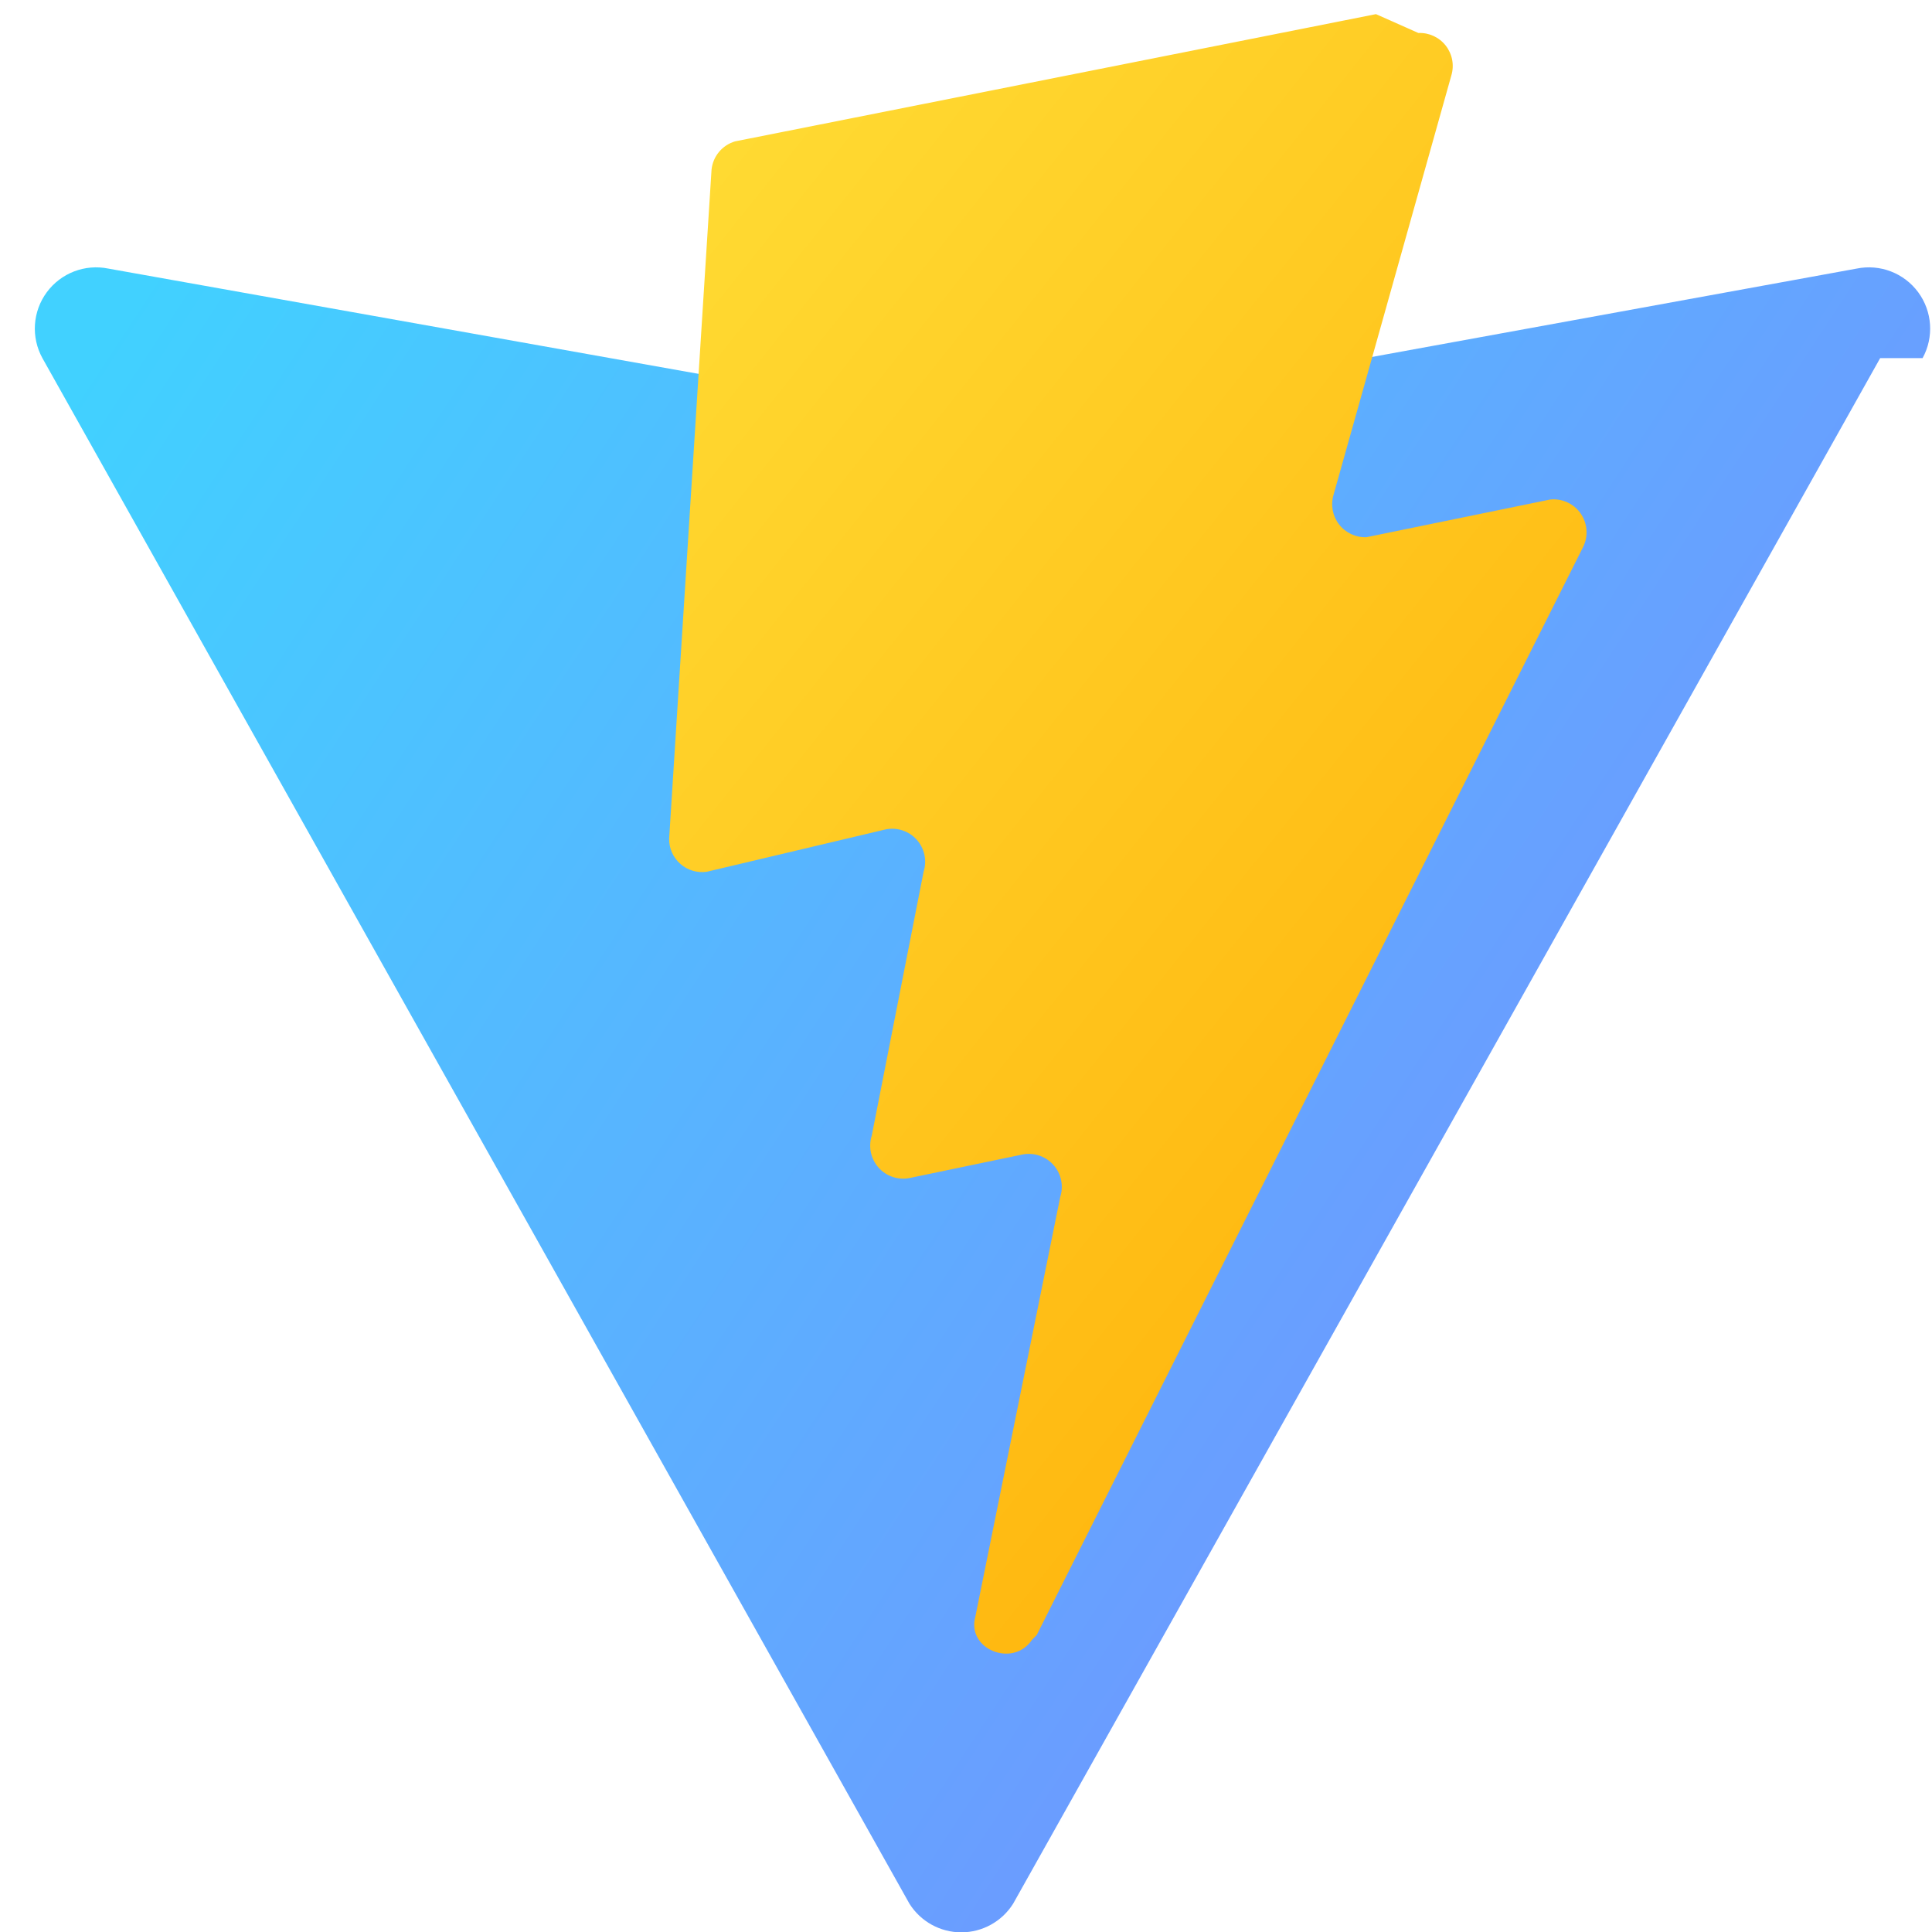
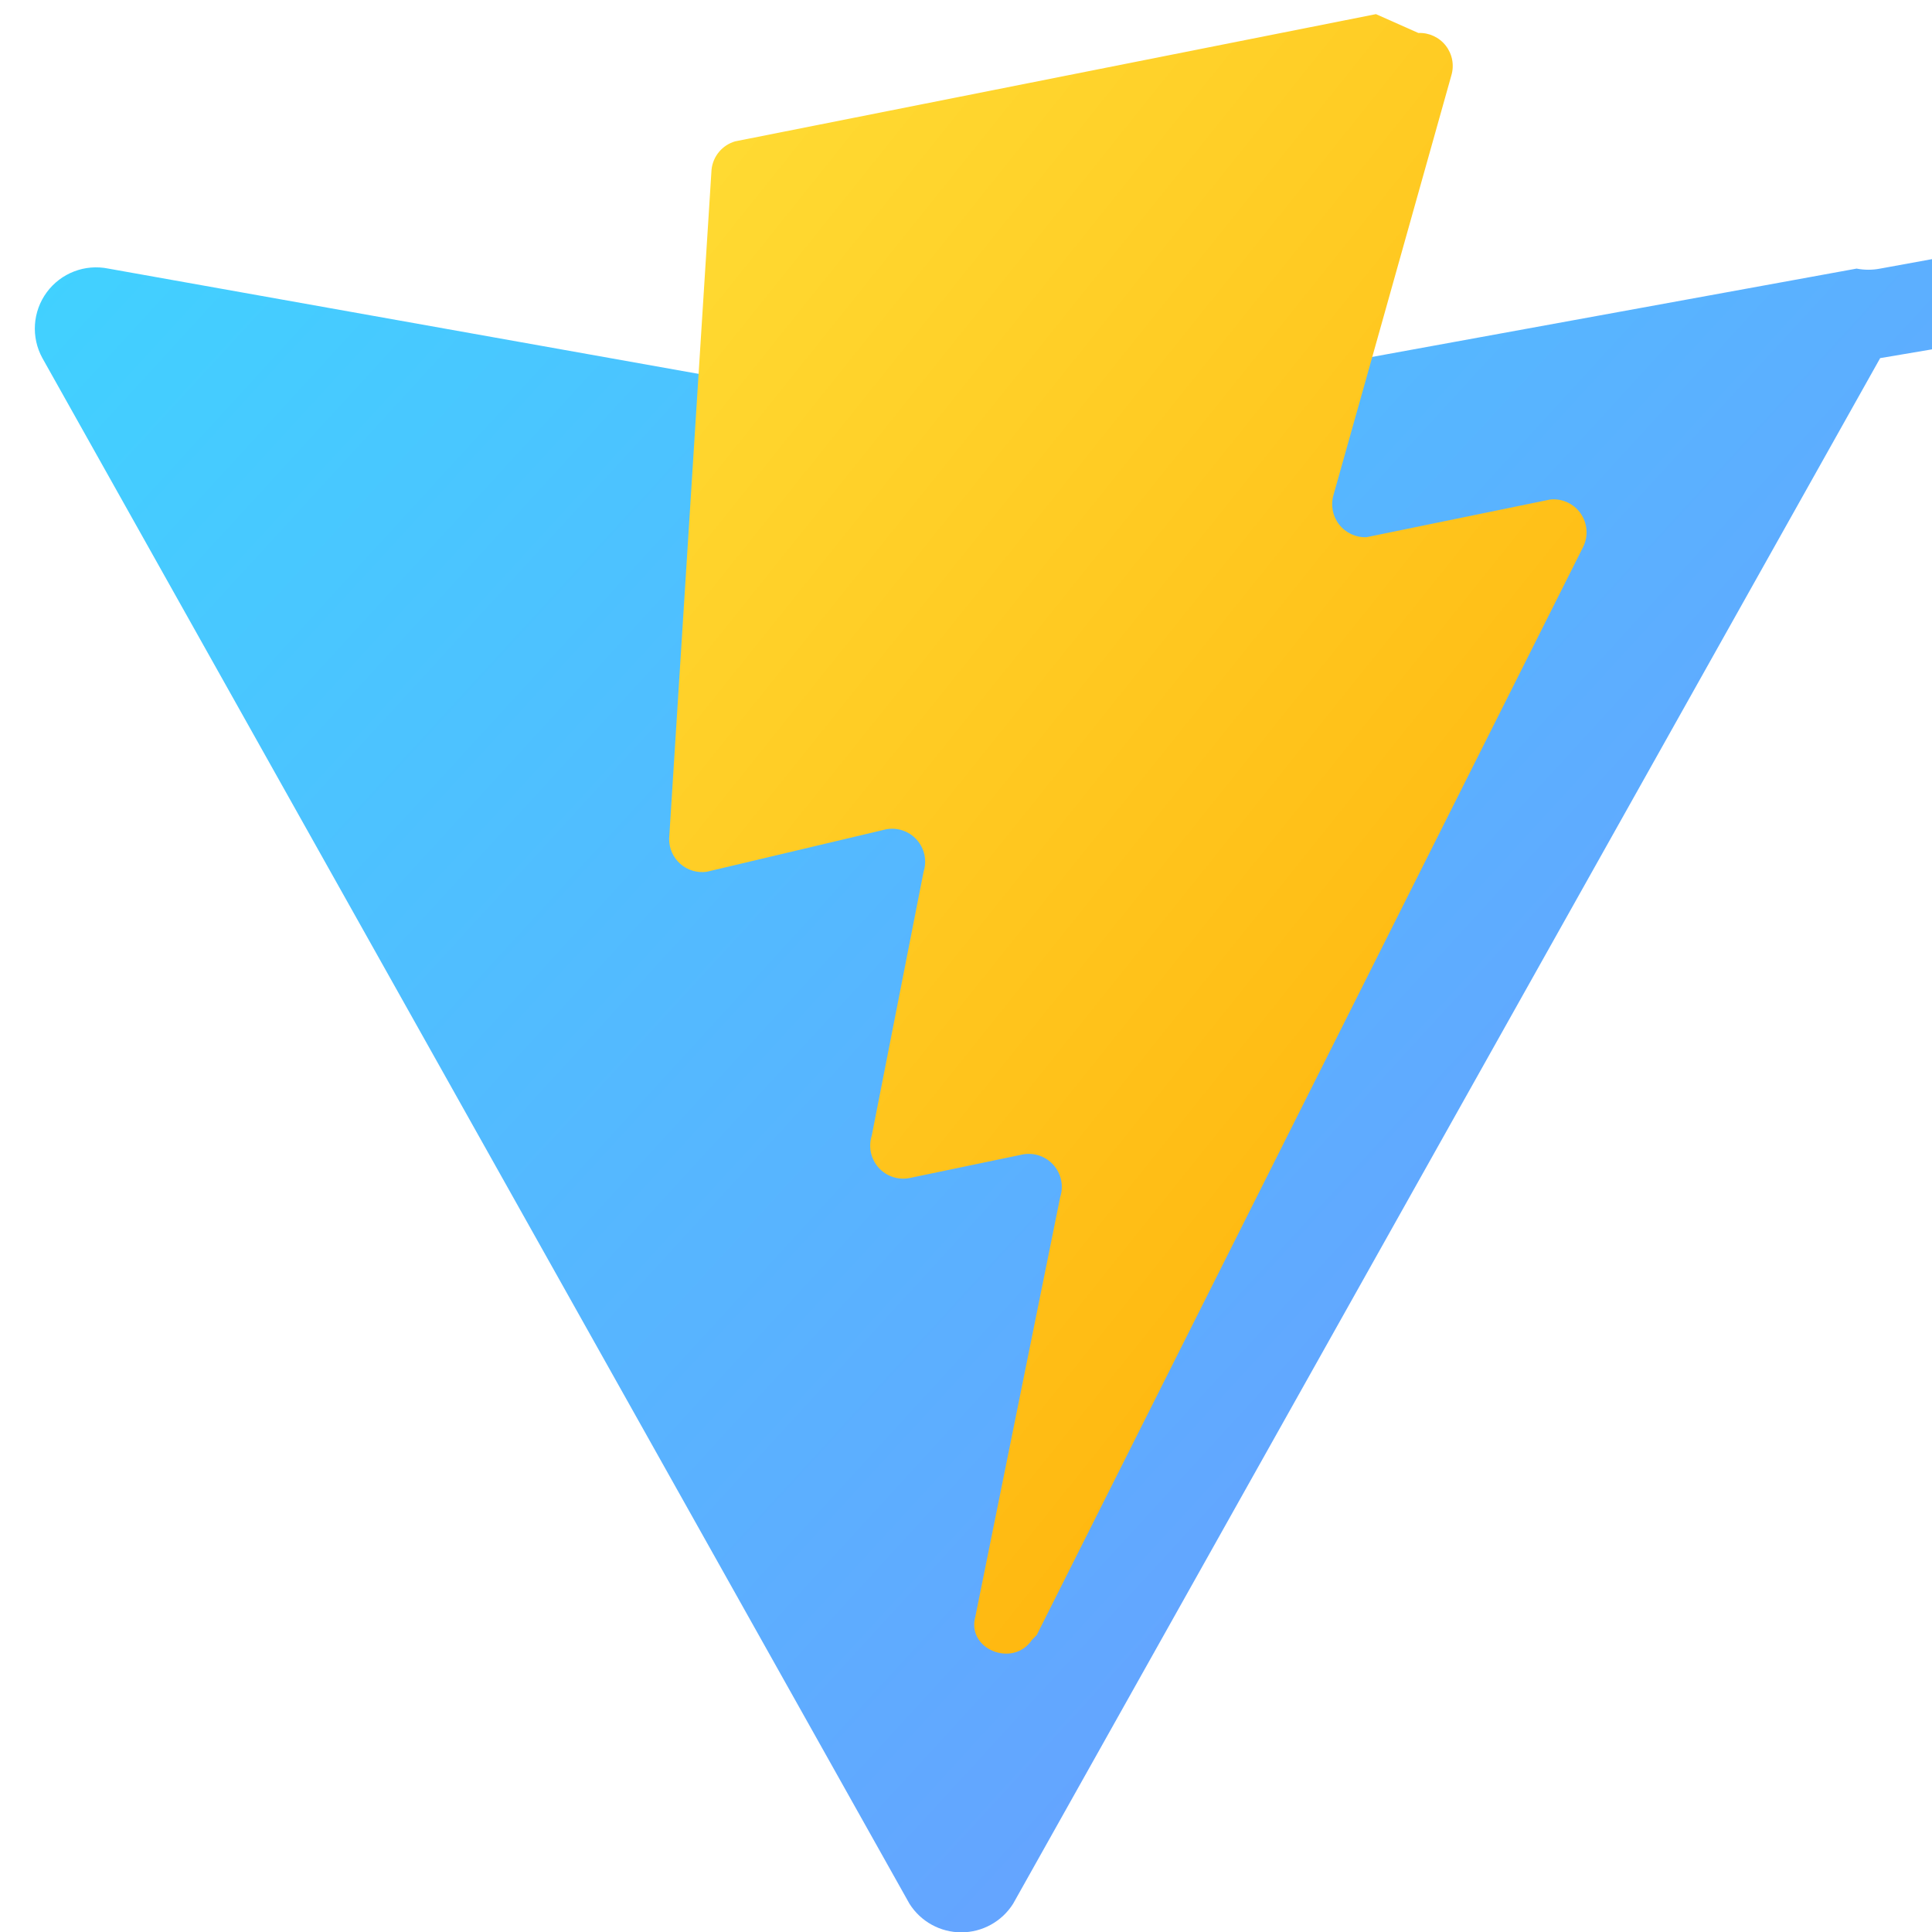
<svg xmlns="http://www.w3.org/2000/svg" viewBox="0 0 410 404" width="32" height="32">
  <defs>
    <linearGradient id="a" x1="6%" x2="235%" y1="0%" y2="135%">
      <stop offset="0%" stop-color="#41D1FF" />
      <stop offset="100%" stop-color="#BD34FE" />
    </linearGradient>
    <linearGradient id="b" x1="-2%" x2="91%" y1="-12%" y2="120%">
      <stop offset="0%" stop-color="#FFEA83" />
      <stop offset="8%" stop-color="#FFDD35" />
      <stop offset="100%" stop-color="#FFA800" />
    </linearGradient>
  </defs>
-   <path fill="url(#a)" d="M399 73L215 401a13 13 0 01-22 0L9 73a13 13 0 0114-19l185 33a13 13 0 005 0l181-33a13 13 0 0114 19z" />
+   <path fill="url(#a)" d="M399 73L215 401a13 13 0 01-22 0L9 73a13 13 0 0114-19l185 33a13 13 0 005 0l181-33a13 13 0 005 0l181-33a13 13 0 0114 19z" />
  <path fill="url(#b)" d="M292 0L156 27a7 7 0 00-5 6l-9 142a7 7 0 008 7l38-9a7 7 0 018 9l-11 56a7 7 0 008 9l24-5a7 7 0 018 9l-18 89c-2 7 8 11 12 5l1-1 116-231a7 7 0 00-7-10l-39 8a7 7 0 01-7-9l25-89a7 7 0 00-7-9z" />
</svg>
